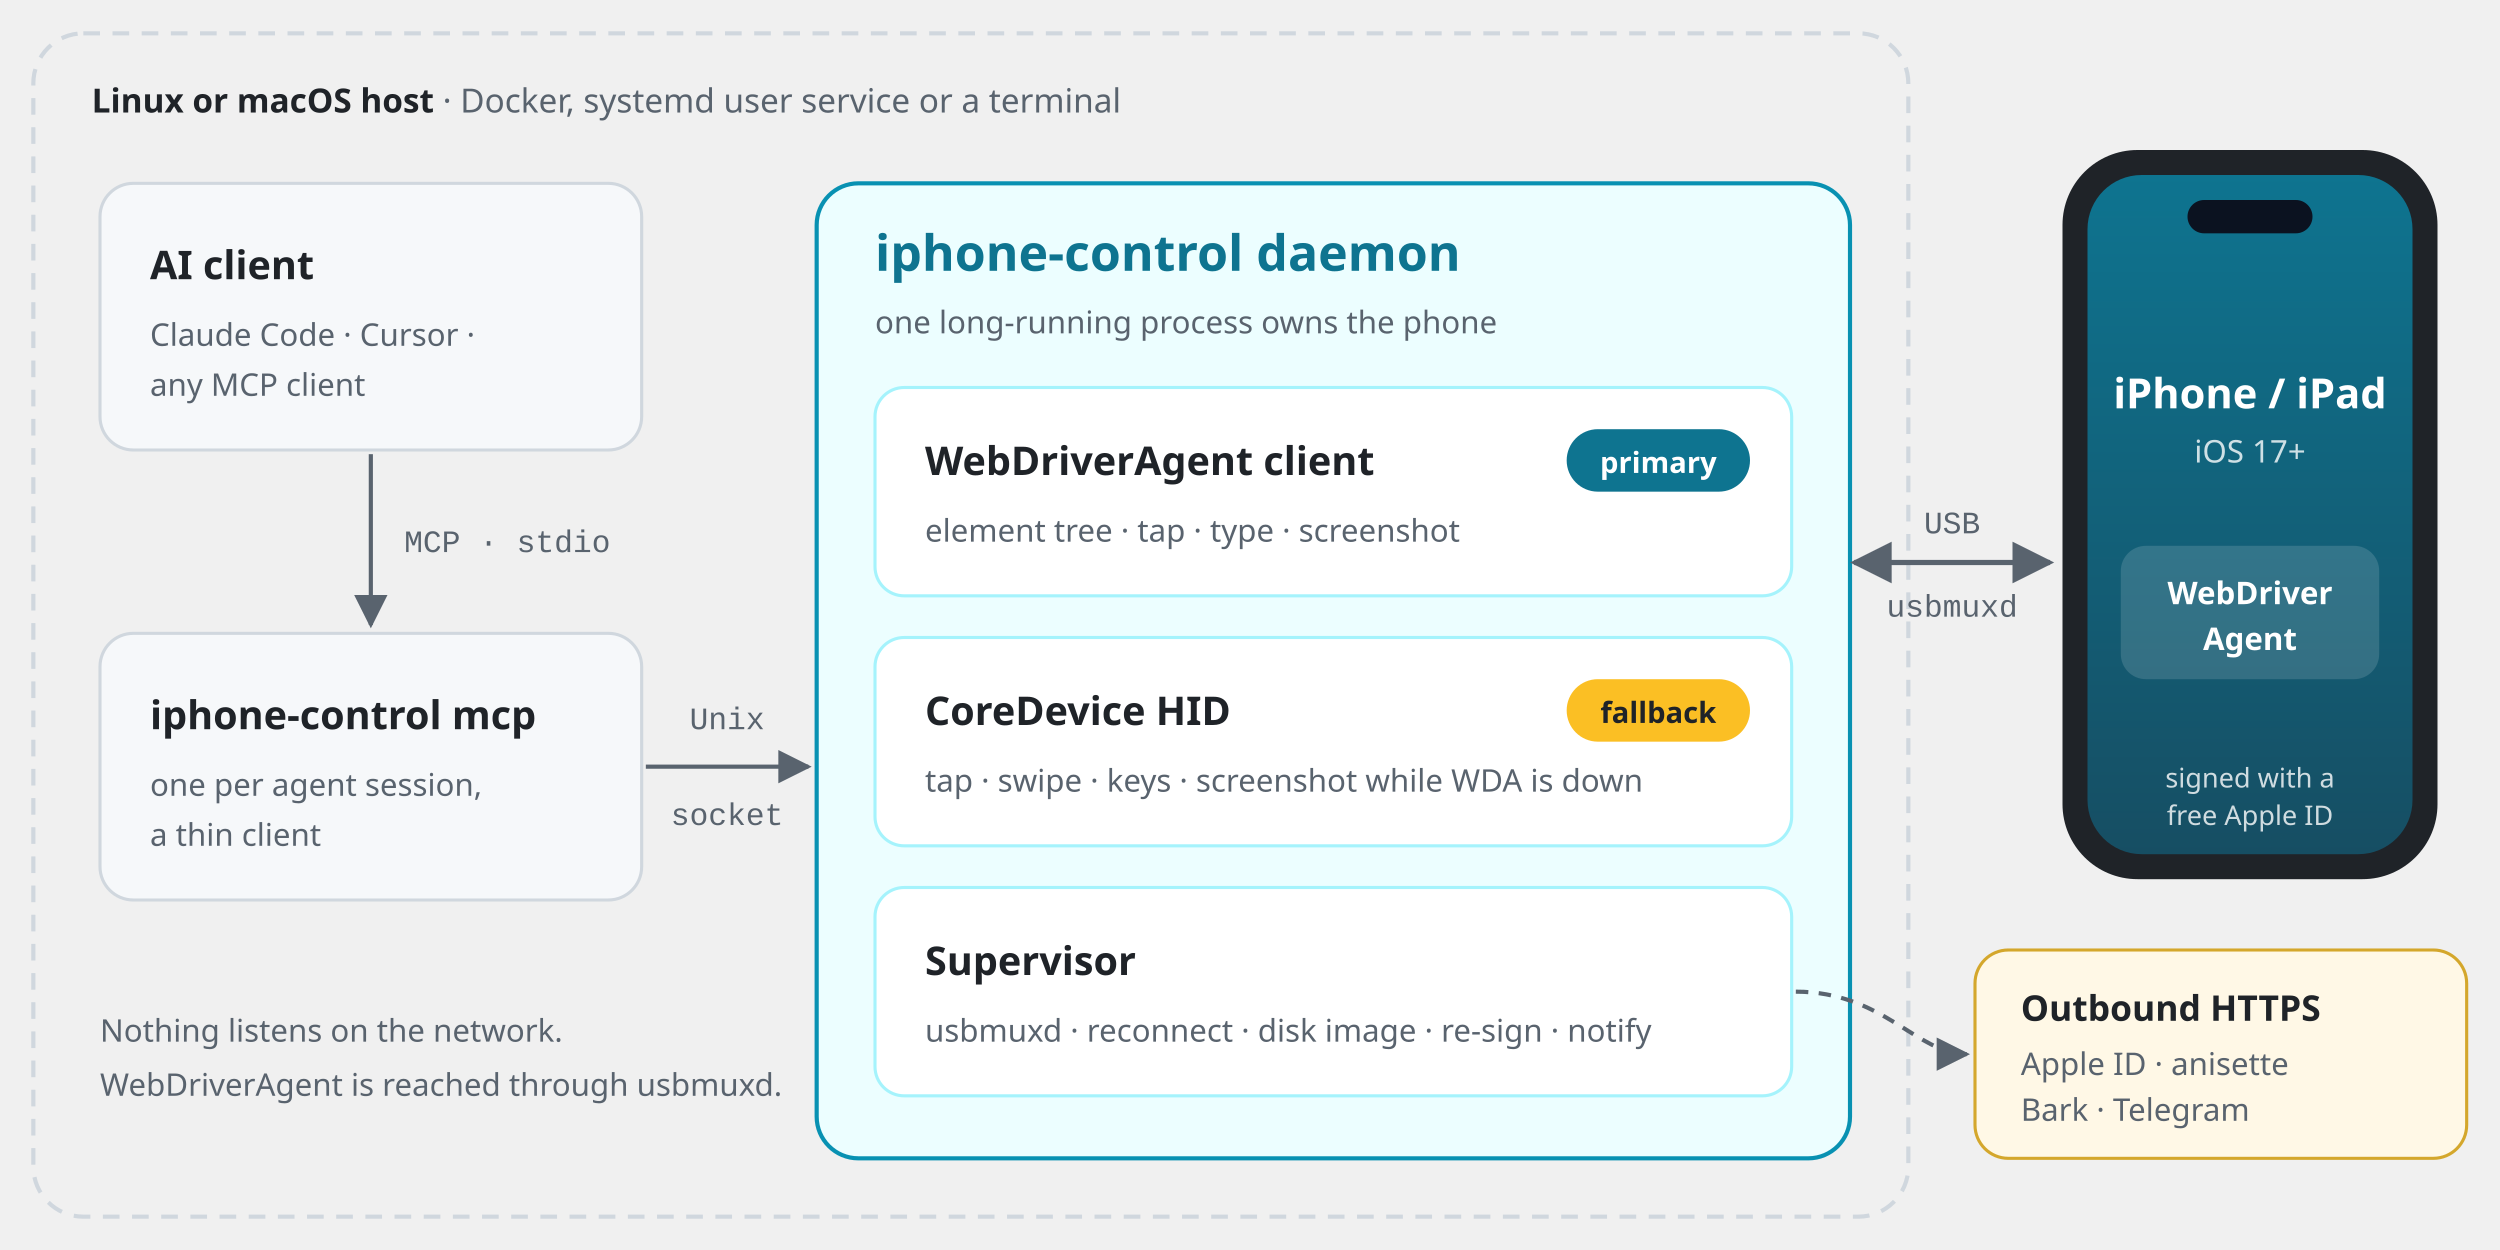
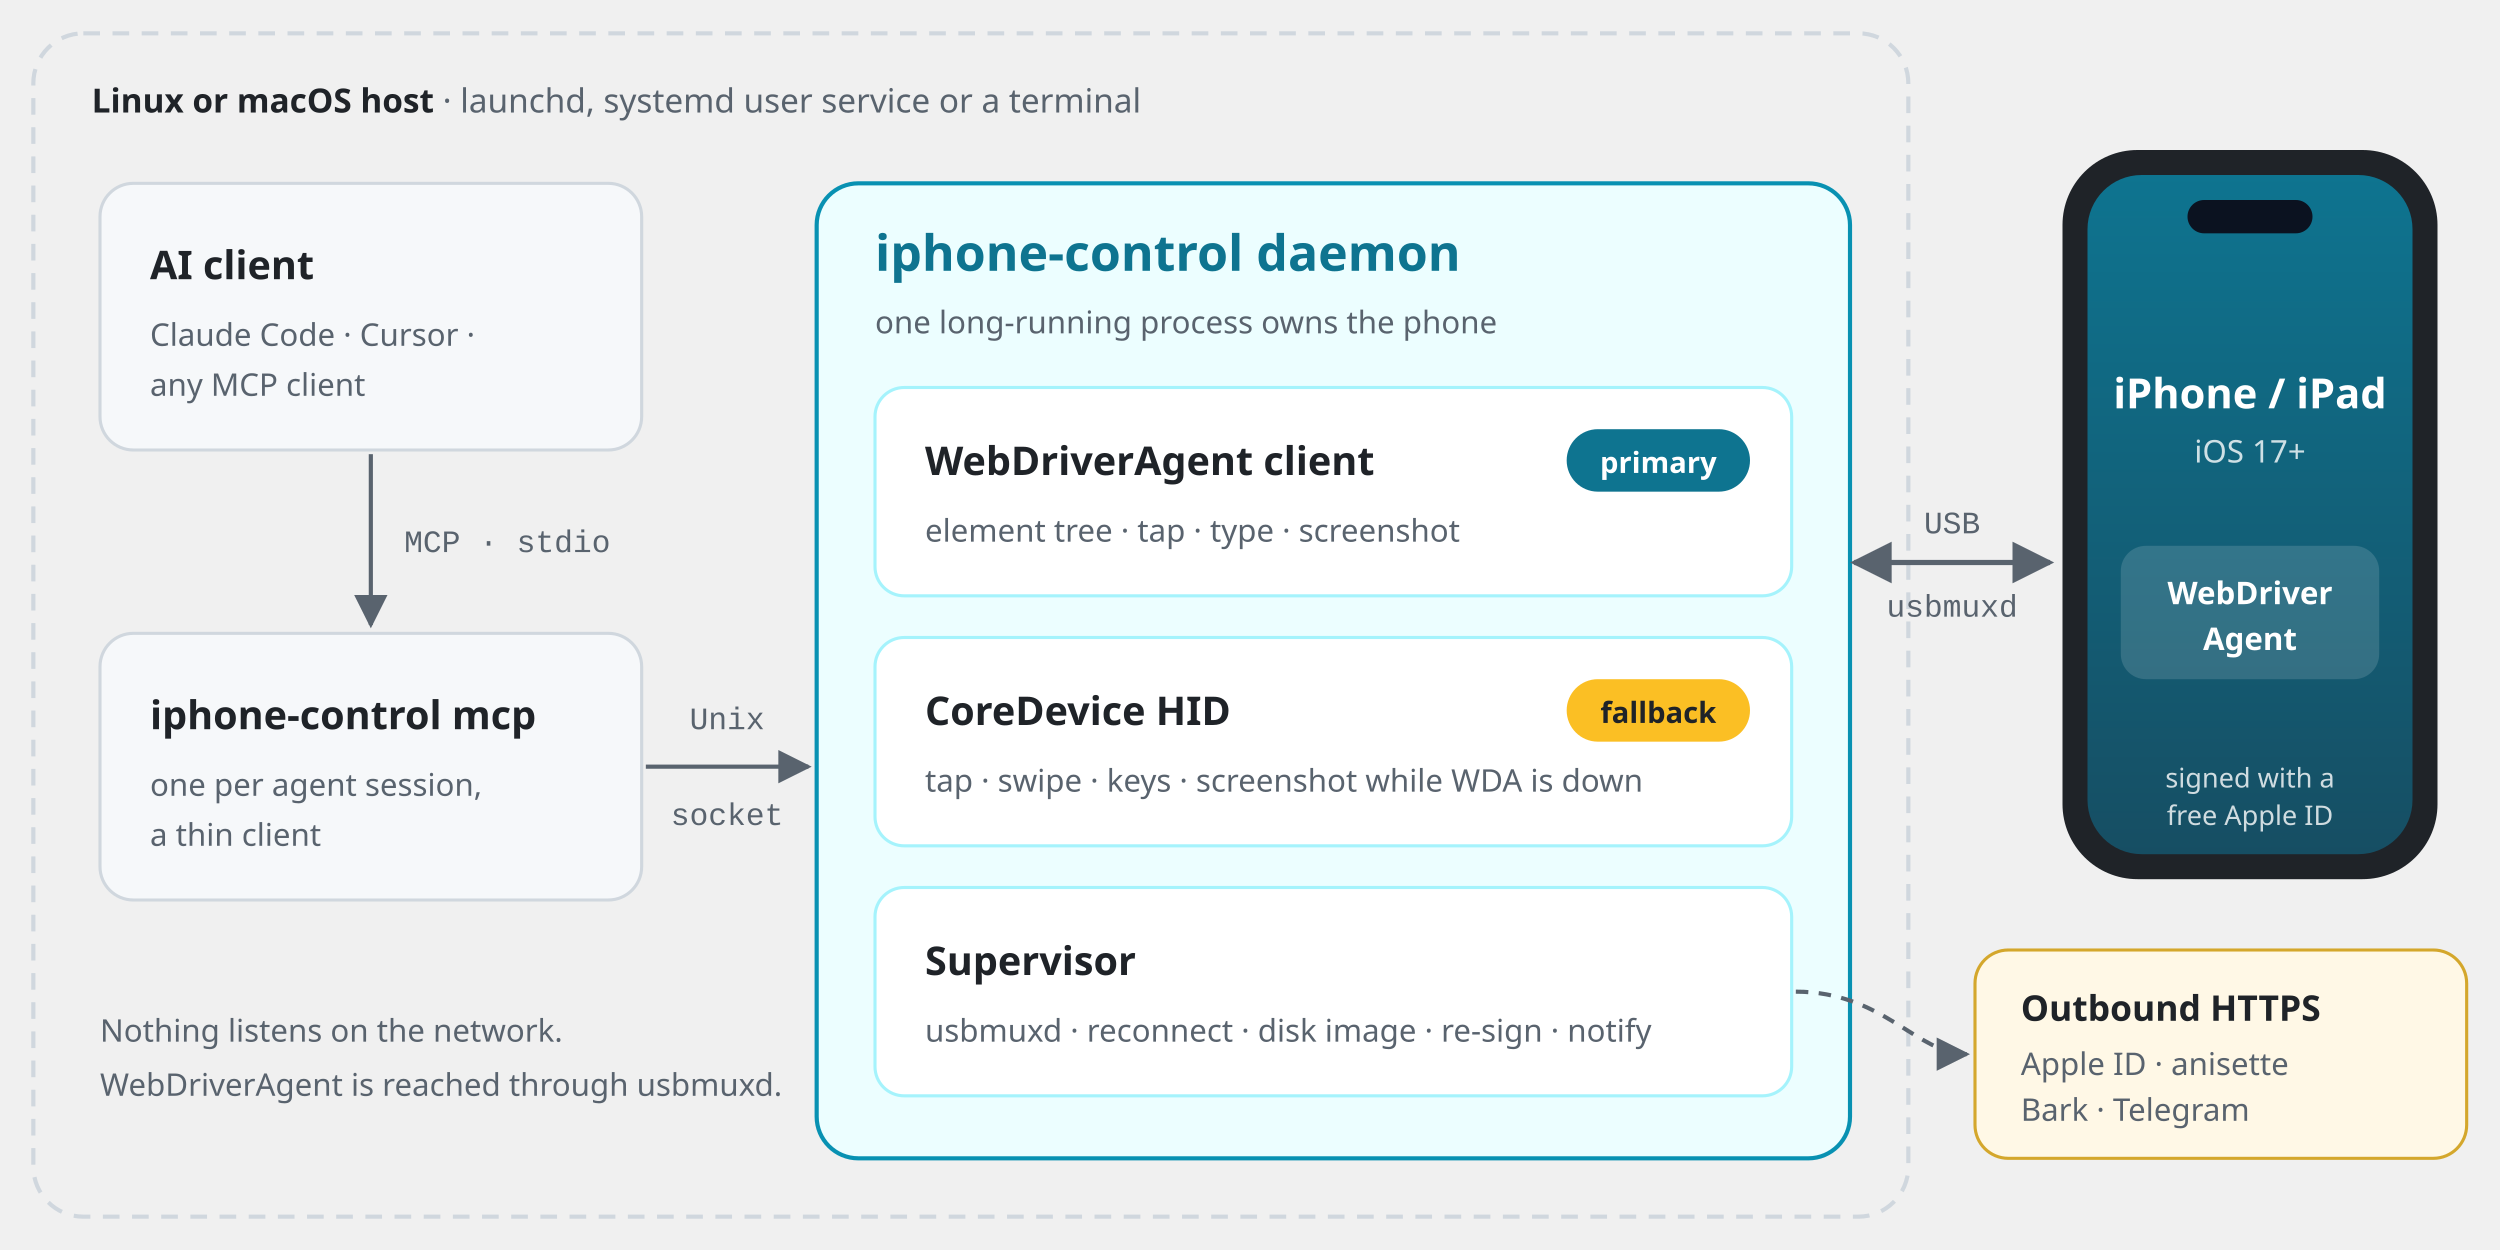
<svg xmlns="http://www.w3.org/2000/svg" viewBox="0 0 1200 600" width="1200" height="600" role="img" aria-label="iphone-control architecture: an MCP client talks to iphone-control mcp over stdio, which talks to the daemon over a Unix socket; the daemon drives the iPhone or iPad over USB through WebDriverAgent, with CoreDevice HID as fallback">
  <defs>
    <marker id="arrow" viewBox="0 0 10 10" refX="9" refY="5" markerWidth="8" markerHeight="8" orient="auto-start-reverse">
      <path d="M0 0 L10 5 L0 10 Z" fill="#59636e" />
    </marker>
    <linearGradient id="screen" x1="0" y1="0" x2="0" y2="1">
      <stop offset="0" stop-color="#0e7490" />
      <stop offset="1" stop-color="#164e63" />
    </linearGradient>
    <style>
      text { font-family: -apple-system, BlinkMacSystemFont, 'Segoe UI', 'Noto Sans', Helvetica, Arial, sans-serif; fill: #1f2328; }
      .h2 { font-size: 24px; font-weight: 700; }
      .h3 { font-size: 19px; font-weight: 600; }
      .sub { font-size: 15px; fill: #59636e; }
      .label { font-size: 15px; fill: #59636e; font-family: ui-monospace, SFMono-Regular, 'SF Mono', Menlo, Consolas, 'Liberation Mono', monospace; }
      .pill { font-size: 14px; font-weight: 600; }
      .frame { font-size: 16px; fill: #59636e; }
    </style>
  </defs>
  <rect x="16" y="16" width="900" height="568" rx="24" fill="none" stroke="#d0d7de" stroke-width="2" stroke-dasharray="8 6" />
  <text x="44" y="54" class="frame">
-     <tspan style="font-weight:700;fill:#1f2328">Linux or macOS host</tspan>  ·  Docker, systemd user service or a terminal</text>
+     <tspan style="font-weight:700;fill:#1f2328">Linux or macOS host</tspan>  ·  launchd, systemd user service or a terminal</text>
  <rect x="48" y="88" width="260" height="128" rx="16" fill="#f6f8fa" stroke="#d0d7de" stroke-width="1.5" />
  <text x="72" y="134" class="h3">AI client</text>
  <text x="72" y="166" class="sub">Claude Code · Cursor ·</text>
  <text x="72" y="190" class="sub">any MCP client</text>
  <line x1="178" y1="218" x2="178" y2="300" stroke="#59636e" stroke-width="2" marker-end="url(#arrow)" />
  <text x="194" y="265" class="label">MCP · stdio</text>
  <rect x="48" y="304" width="260" height="128" rx="16" fill="#f6f8fa" stroke="#d0d7de" stroke-width="1.5" />
  <text x="72" y="350" class="h3">iphone-control mcp</text>
  <text x="72" y="382" class="sub">one per agent session,</text>
  <text x="72" y="406" class="sub">a thin client</text>
  <line x1="310" y1="368" x2="388" y2="368" stroke="#59636e" stroke-width="2" marker-end="url(#arrow)" />
  <text x="349" y="350" class="label" text-anchor="middle">Unix</text>
  <text x="349" y="396" class="label" text-anchor="middle">socket</text>
  <text x="48" y="500" class="sub">Nothing listens on the network.</text>
  <text x="48" y="526" class="sub">WebDriverAgent is reached through usbmuxd.</text>
  <rect x="392" y="88" width="496" height="468" rx="20" fill="#ecfeff" stroke="#0891b2" stroke-width="2" />
  <text x="420" y="130" class="h2" style="fill:#0e7490">iphone-control daemon</text>
  <text x="420" y="160" class="sub">one long-running process owns the phone</text>
  <rect x="420" y="186" width="440" height="100" rx="14" fill="#ffffff" stroke="#a5f3fc" stroke-width="1.5" />
  <text x="444" y="228" class="h3">WebDriverAgent client</text>
  <rect x="752" y="206" width="88" height="30" rx="15" fill="#0e7490" />
  <text x="796" y="227" class="pill" style="fill:#ffffff" text-anchor="middle">primary</text>
  <text x="444" y="260" class="sub">element tree · tap · type · screenshot</text>
  <rect x="420" y="306" width="440" height="100" rx="14" fill="#ffffff" stroke="#a5f3fc" stroke-width="1.5" />
  <text x="444" y="348" class="h3">CoreDevice HID</text>
  <rect x="752" y="326" width="88" height="30" rx="15" fill="#fbbf24" />
  <text x="796" y="347" class="pill" style="fill:#1f2328" text-anchor="middle">fallback</text>
  <text x="444" y="380" class="sub">tap · swipe · keys · screenshot while WDA is down</text>
  <rect x="420" y="426" width="440" height="100" rx="14" fill="#ffffff" stroke="#a5f3fc" stroke-width="1.5" />
  <text x="444" y="468" class="h3">Supervisor</text>
  <text x="444" y="500" class="sub">usbmuxd · reconnect · disk image · re-sign · notify</text>
  <line x1="890" y1="270" x2="984" y2="270" stroke="#59636e" stroke-width="2.5" marker-start="url(#arrow)" marker-end="url(#arrow)" />
  <text x="937" y="256" class="label" text-anchor="middle">USB</text>
  <text x="937" y="296" class="label" text-anchor="middle">usbmuxd</text>
  <rect x="990" y="72" width="180" height="350" rx="36" fill="#1f2328" />
  <rect x="1002" y="84" width="156" height="326" rx="26" fill="url(#screen)" />
  <rect x="1050" y="96" width="60" height="16" rx="8" fill="#0b1220" />
  <text x="1080" y="196" text-anchor="middle" style="fill:#ffffff;font-size:20px;font-weight:700">iPhone / iPad</text>
  <text x="1080" y="222" text-anchor="middle" style="fill:#ffffff;font-size:15px;opacity:.8">iOS 17+</text>
  <rect x="1018" y="262" width="124" height="64" rx="12" fill="#ffffff" fill-opacity="0.14" />
  <text x="1080" y="290" text-anchor="middle" style="fill:#ffffff;font-size:15px;font-weight:600">WebDriver</text>
  <text x="1080" y="312" text-anchor="middle" style="fill:#ffffff;font-size:15px;font-weight:600">Agent</text>
  <text x="1080" y="378" text-anchor="middle" style="fill:#ffffff;font-size:13px;opacity:.8">signed with a</text>
  <text x="1080" y="396" text-anchor="middle" style="fill:#ffffff;font-size:13px;opacity:.8">free Apple ID</text>
  <path d="M862 476 C 904 476, 920 506, 944 506" fill="none" stroke="#59636e" stroke-width="2" stroke-dasharray="6 5" marker-end="url(#arrow)" />
  <rect x="948" y="456" width="236" height="100" rx="16" fill="#fff8e6" stroke="#d4a72c" stroke-width="1.5" />
  <text x="970" y="490" class="h3" style="font-size:17px">Outbound HTTPS</text>
  <text x="970" y="516" class="sub">Apple ID · anisette</text>
  <text x="970" y="538" class="sub">Bark · Telegram</text>
</svg>
